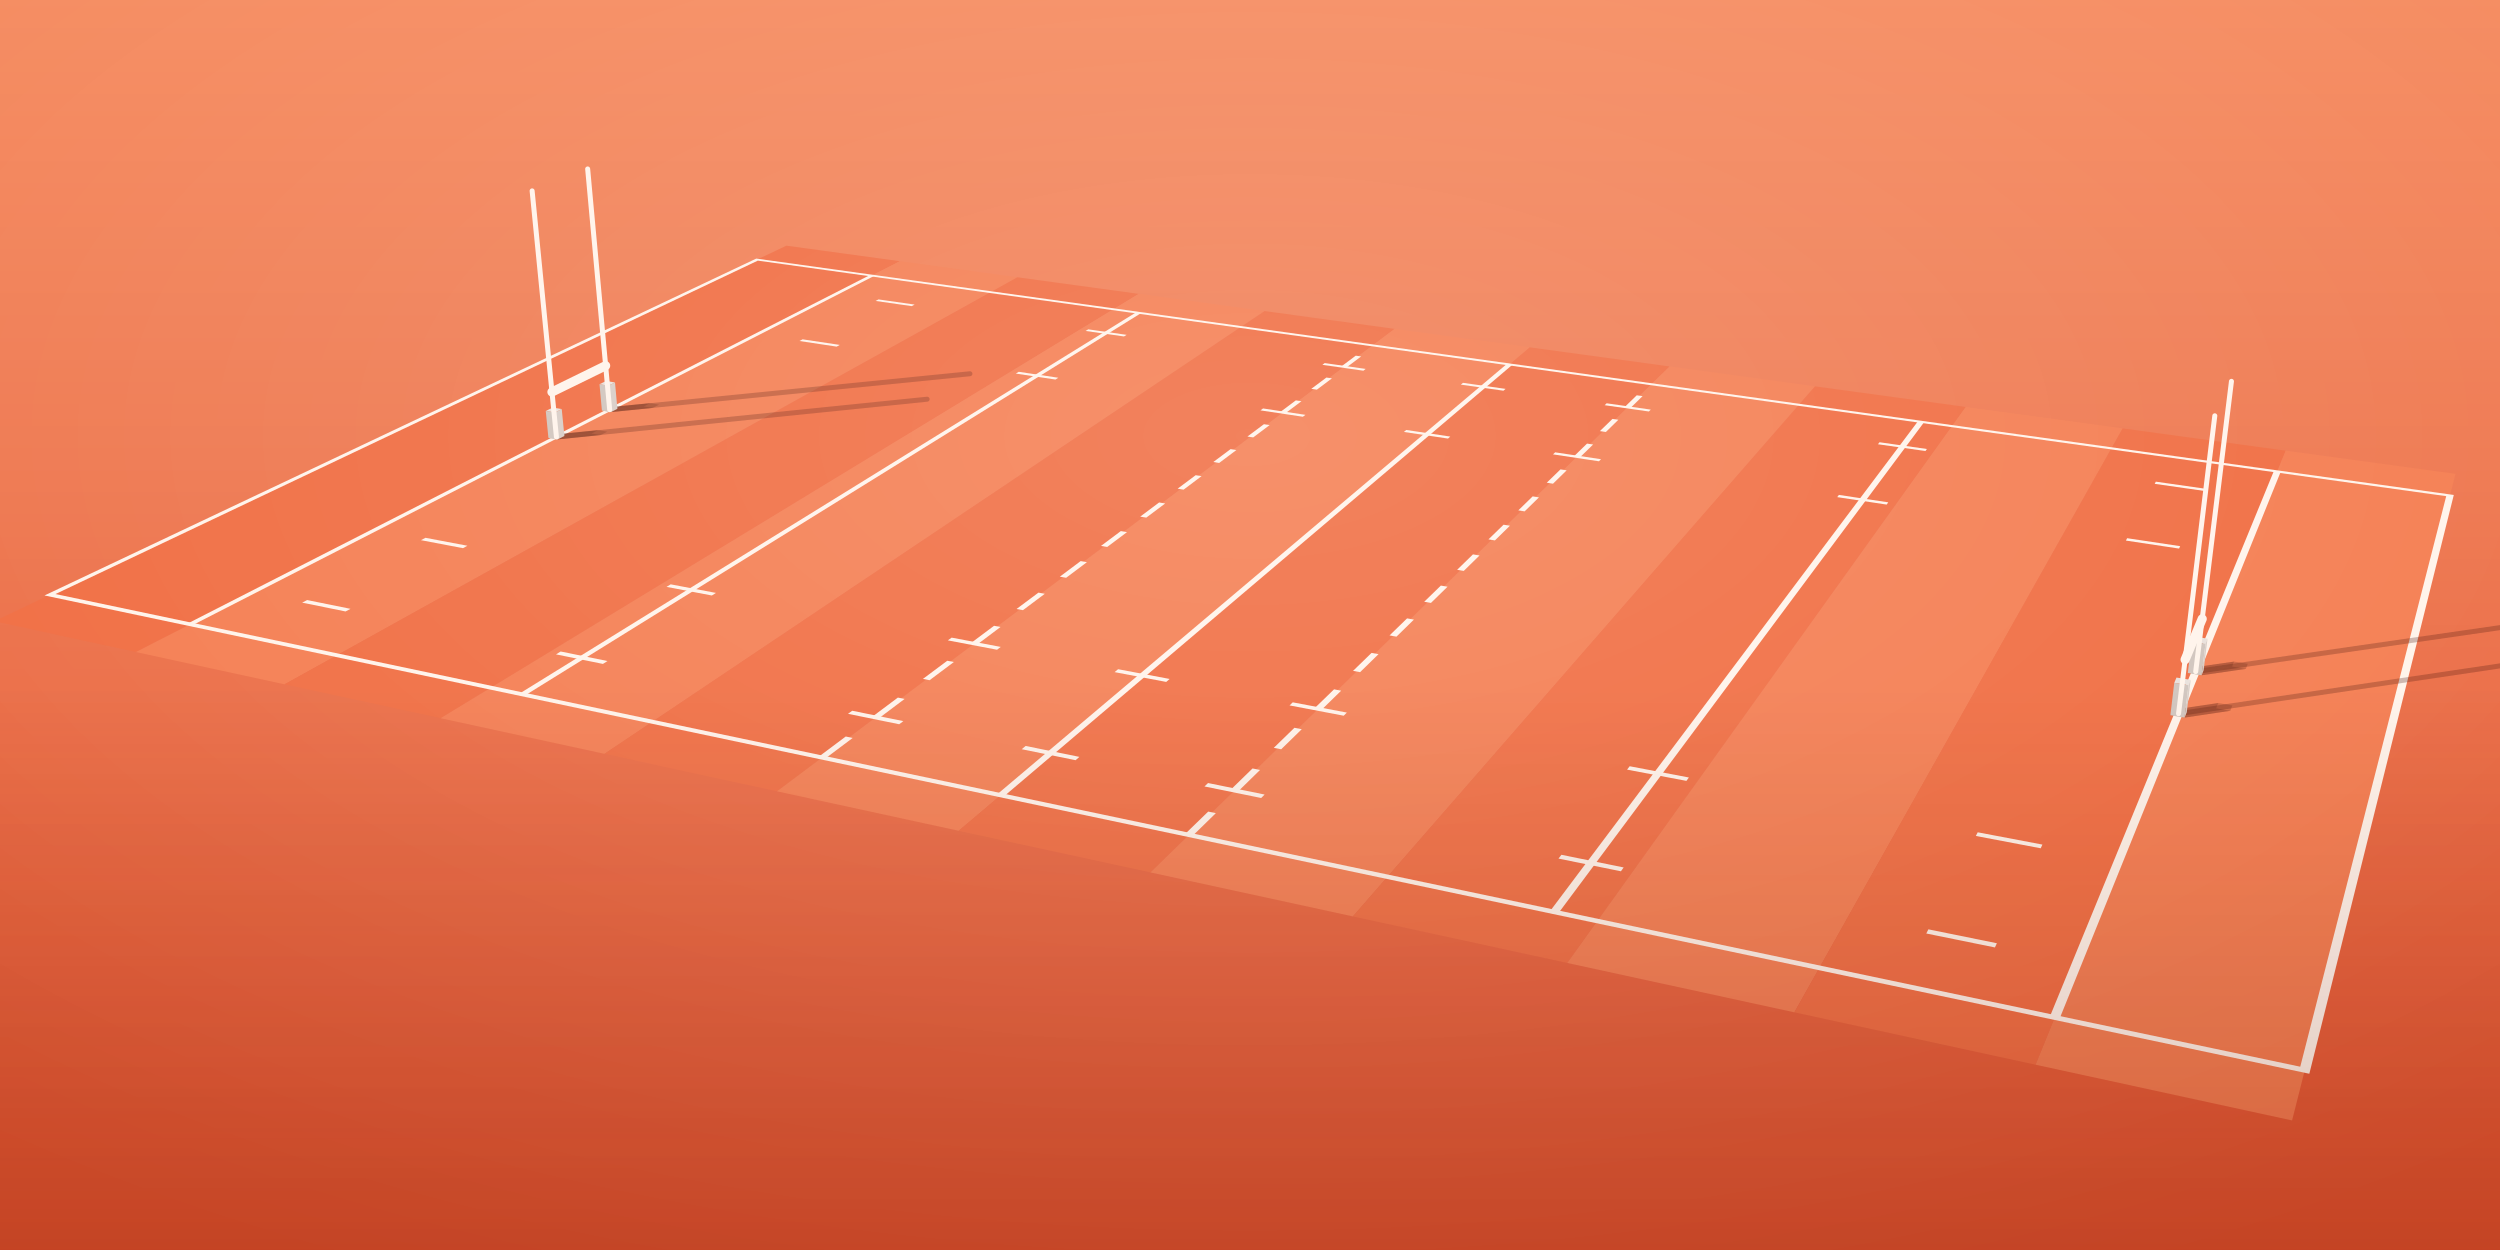
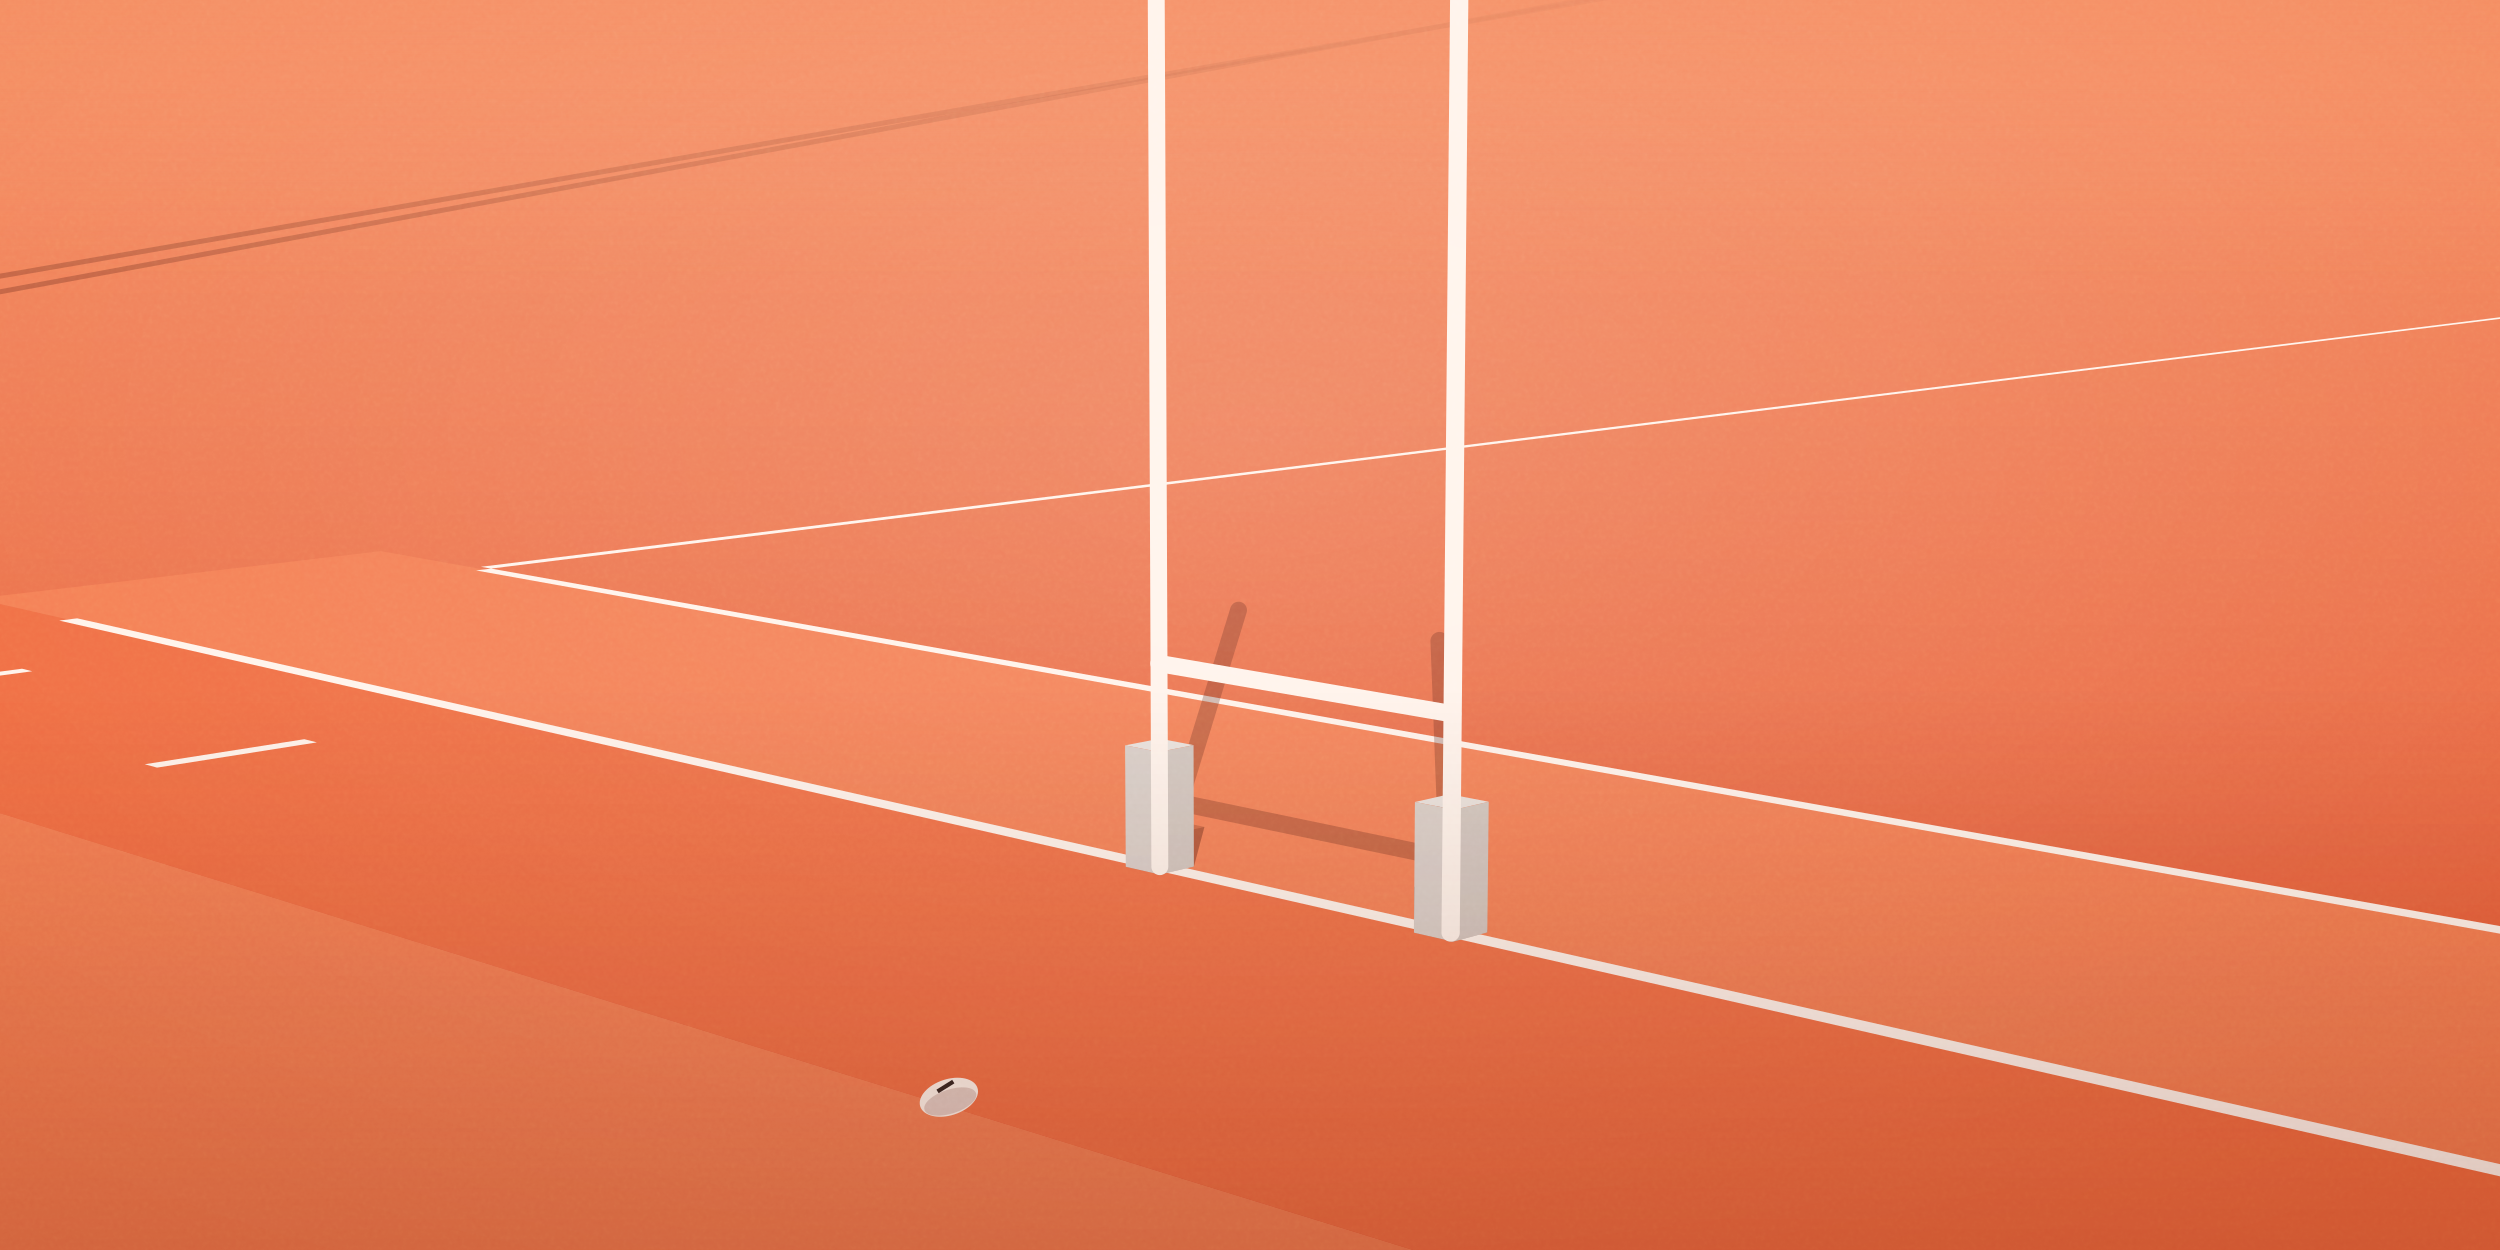
<svg xmlns="http://www.w3.org/2000/svg" viewBox="0 0 600 300" width="600" height="300">
  <defs>
    <linearGradient id="fond" x1="0" y1="0" x2="0" y2="1">
      <stop offset="0" stop-color="#F58A5E" />
      <stop offset="1" stop-color="#E2512D" />
    </linearGradient>
    <radialGradient id="lumiere" cx="0.5" cy="0.35" r="0.75">
      <stop offset="0" stop-color="#FFFFFF" stop-opacity="0.16" />
      <stop offset="1" stop-color="#FFFFFF" stop-opacity="0" />
    </radialGradient>
    <linearGradient id="voile" x1="0" y1="0" x2="0" y2="1">
      <stop offset="0.55" stop-color="#5A1405" stop-opacity="0" />
      <stop offset="1" stop-color="#5A1405" stop-opacity="0.22" />
    </linearGradient>
    <filter id="grain" x="0" y="0" width="100%" height="100%">
      <feTurbulence type="fractalNoise" baseFrequency="0.85" numOctaves="2" seed="4" stitchTiles="stitch" />
      <feColorMatrix type="saturate" values="0" />
    </filter>
  </defs>
  <rect width="600" height="300" fill="url(#fond)" />
-   <polygon points="6218312.40,102239.41 2174.92,-139.25 21.93,-154.10 -6458905.49,102239.41" fill="#D9512E" />
-   <polygon points="-1.41,149.10 32.62,156.49 215.98,62.69 188.73,58.96" fill="#F06A3E" />
-   <polygon points="32.62,156.49 68.29,164.24 244.16,66.54 215.98,62.69" fill="#F47B4E" />
-   <polygon points="68.29,164.24 105.74,172.37 273.31,70.53 244.16,66.54" fill="#F06A3E" />
-   <polygon points="105.74,172.37 145.08,180.92 303.49,74.65 273.31,70.53" fill="#F47B4E" />
-   <polygon points="145.08,180.92 186.47,189.91 334.74,78.93 303.49,74.65" fill="#F06A3E" />
-   <polygon points="186.47,189.91 230.08,199.39 367.13,83.36 334.74,78.93" fill="#F47B4E" />
-   <polygon points="230.08,199.39 276.09,209.38 400.73,87.95 367.13,83.36" fill="#F06A3E" />
-   <polygon points="276.09,209.38 324.70,219.94 435.59,92.72 400.73,87.95" fill="#F47B4E" />
-   <polygon points="324.70,219.94 376.13,231.11 471.80,97.67 435.59,92.72" fill="#F06A3E" />
-   <polygon points="376.13,231.11 430.65,242.96 509.43,102.81 471.80,97.67" fill="#F47B4E" />
-   <polygon points="430.65,242.96 488.53,255.53 548.57,108.16 509.43,102.81" fill="#F06A3E" />
-   <polygon points="488.53,255.53 550.10,268.91 589.31,113.73 548.57,108.16" fill="#F47B4E" />
-   <path d="M 13.31,142.57 552.06,256.01 587.09,119.08 181.87,62.55 Z M 181.50,62.06 588.91,118.79 554.24,257.70 10.68,142.91 Z" fill="#FFF3EA" fill-rule="evenodd" />
-   <polygon points="44.95,149.69 208.67,66.07 209.79,66.22 46.32,149.98" fill="#FFF3EA" />
-   <polygon points="491.98,243.95 545.73,113.04 547.35,113.27 494.31,244.45" fill="#FFF3EA" />
-   <polygon points="124.63,166.49 272.64,74.98 273.85,75.15 126.16,166.81" fill="#FFF3EA" />
-   <polygon points="372.02,218.66 460.28,101.14 461.77,101.34 374.07,219.09" fill="#FFF3EA" />
-   <polygon points="239.28,190.67 361.60,87.38 362.94,87.57 241.04,191.04" fill="#FFF3EA" />
-   <polygon points="196.46,181.64 202.98,176.76 204.64,177.11 198.13,181.99" fill="#FFF3EA" />
-   <polygon points="209.33,172.03 215.49,167.42 217.11,167.74 210.96,172.36" fill="#FFF3EA" />
-   <polygon points="221.50,162.94 227.34,158.58 228.93,158.88 223.10,163.25" fill="#FFF3EA" />
-   <polygon points="233.03,154.33 238.57,150.19 240.12,150.48 234.60,154.63" fill="#FFF3EA" />
-   <polygon points="243.96,146.16 249.23,142.23 250.75,142.51 245.51,146.44" fill="#FFF3EA" />
-   <polygon points="254.36,138.40 259.36,134.66 260.86,134.92 255.87,138.67" fill="#FFF3EA" />
-   <polygon points="264.24,131.02 269.00,127.46 270.48,127.71 265.73,131.27" fill="#FFF3EA" />
-   <polygon points="273.65,123.99 278.19,120.59 279.64,120.83 275.11,124.23" fill="#FFF3EA" />
-   <polygon points="282.63,117.28 286.96,114.05 288.38,114.27 284.06,117.52" fill="#FFF3EA" />
-   <polygon points="291.20,110.88 295.34,107.79 296.73,108.01 292.60,111.11" fill="#FFF3EA" />
-   <polygon points="299.38,104.77 303.34,101.81 304.71,102.02 300.77,104.98" fill="#FFF3EA" />
-   <polygon points="307.22,98.92 311.00,96.09 312.35,96.29 308.57,99.13" fill="#FFF3EA" />
-   <polygon points="314.71,93.32 318.34,90.61 319.67,90.80 316.05,93.52" fill="#FFF3EA" />
-   <polygon points="321.90,87.96 325.38,85.36 326.68,85.54 323.21,88.14" fill="#FFF3EA" />
-   <polygon points="284.40,200.18 289.97,194.78 291.80,195.16 286.26,200.57" fill="#FFF3EA" />
-   <polygon points="295.37,189.53 300.61,184.43 302.41,184.79 297.18,189.90" fill="#FFF3EA" />
-   <polygon points="305.71,179.48 310.66,174.67 312.42,175.01 307.48,179.83" fill="#FFF3EA" />
-   <polygon points="315.48,169.99 320.17,165.44 321.88,165.76 317.21,170.32" fill="#FFF3EA" />
-   <polygon points="324.73,161.01 329.17,156.70 330.84,157.00 326.42,161.32" fill="#FFF3EA" />
-   <polygon points="333.49,152.50 337.70,148.41 339.34,148.70 335.15,152.80" fill="#FFF3EA" />
-   <polygon points="341.81,144.42 345.81,140.54 347.41,140.81 343.43,144.70" fill="#FFF3EA" />
-   <polygon points="349.71,136.75 353.51,133.05 355.09,133.31 351.30,137.02" fill="#FFF3EA" />
-   <polygon points="357.23,129.45 360.85,125.93 362.39,126.17 358.78,129.70" fill="#FFF3EA" />
-   <polygon points="364.39,122.49 367.84,119.13 369.35,119.37 365.91,122.73" fill="#FFF3EA" />
-   <polygon points="371.22,115.85 374.52,112.65 376.00,112.88 372.72,116.09" fill="#FFF3EA" />
-   <polygon points="377.74,109.52 380.89,106.46 382.35,106.68 379.21,109.74" fill="#FFF3EA" />
-   <polygon points="383.97,103.47 386.99,100.54 388.41,100.74 385.41,103.68" fill="#FFF3EA" />
-   <polygon points="389.94,97.67 392.82,94.87 394.22,95.07 391.35,97.88" fill="#FFF3EA" />
-   <polygon points="73.71,144.01 84.11,146.12 82.93,146.75 72.52,144.63" fill="#FFF3EA" />
-   <polygon points="134.56,156.36 145.80,158.65 144.70,159.34 133.44,157.05" fill="#FFF3EA" />
-   <polygon points="204.53,170.58 216.80,173.07 215.81,173.82 203.52,171.32" fill="#FFF3EA" />
-   <polygon points="246.15,179.03 259.05,181.65 258.14,182.45 245.21,179.81" fill="#FFF3EA" />
-   <polygon points="289.93,187.93 303.51,190.69 302.68,191.52 289.07,188.75" fill="#FFF3EA" />
-   <polygon points="374.74,205.15 389.68,208.19 389.02,209.11 374.04,206.06" fill="#FFF3EA" />
-   <polygon points="462.81,223.04 479.25,226.38 478.78,227.39 462.31,224.04" fill="#FFF3EA" />
-   <polygon points="102.11,129.07 112.18,130.98 111.11,131.56 101.03,129.64" fill="#FFF3EA" />
-   <polygon points="160.97,140.24 171.83,142.30 170.84,142.92 159.96,140.85" fill="#FFF3EA" />
-   <polygon points="228.39,153.03 240.18,155.26 239.29,155.94 227.48,153.69" fill="#FFF3EA" />
-   <polygon points="268.34,160.61 280.71,162.95 279.89,163.66 267.50,161.31" fill="#FFF3EA" />
-   <polygon points="310.26,168.56 323.24,171.02 322.49,171.77 309.49,169.30" fill="#FFF3EA" />
-   <polygon points="391.12,183.90 405.33,186.60 404.74,187.41 390.50,184.71" fill="#FFF3EA" />
-   <polygon points="474.65,199.75 490.18,202.70 489.77,203.59 474.20,200.63" fill="#FFF3EA" />
-   <polygon points="192.63,81.44 201.55,82.78 200.80,83.19 191.87,81.84" fill="#FFF3EA" />
-   <polygon points="244.50,89.23 254.00,90.66 253.31,91.09 243.80,89.66" fill="#FFF3EA" />
-   <polygon points="303.13,98.03 313.30,99.56 312.69,100.02 302.51,98.49" fill="#FFF3EA" />
-   <polygon points="337.50,103.19 348.07,104.78 347.52,105.26 336.93,103.67" fill="#FFF3EA" />
-   <polygon points="373.24,108.56 384.25,110.21 383.75,110.71 372.72,109.05" fill="#FFF3EA" />
-   <polygon points="441.34,118.78 453.18,120.56 452.80,121.10 440.93,119.31" fill="#FFF3EA" />
-   <polygon points="510.51,129.17 523.24,131.08 522.98,131.66 510.22,129.74" fill="#FFF3EA" />
-   <polygon points="210.84,71.86 219.51,73.10 218.82,73.47 210.14,72.23" fill="#FFF3EA" />
-   <polygon points="261.18,79.04 270.39,80.36 269.76,80.75 260.54,79.43" fill="#FFF3EA" />
-   <polygon points="317.93,87.14 327.76,88.54 327.21,88.97 317.37,87.56" fill="#FFF3EA" />
-   <polygon points="351.12,91.88 361.33,93.33 360.82,93.77 350.60,92.31" fill="#FFF3EA" />
-   <polygon points="385.59,96.79 396.19,98.31 395.73,98.76 385.12,97.25" fill="#FFF3EA" />
-   <polygon points="451.09,106.14 462.46,107.76 462.10,108.25 450.71,106.62" fill="#FFF3EA" />
-   <polygon points="517.40,115.60 529.59,117.34 529.34,117.87 517.13,116.12" fill="#FFF3EA" />
-   <line x1="133.54" y1="104.87" x2="222.51" y2="95.81" stroke="#4A1004" stroke-opacity="0.28" stroke-width="1.20" stroke-linecap="round" />
-   <polygon points="131.62,105.10 133.81,105.47 144.15,104.42 141.96,104.05" fill="#4A1004" fill-opacity="0.22" />
-   <polygon points="133.81,105.47 135.45,104.63 145.75,103.59 144.15,104.42" fill="#4A1004" fill-opacity="0.22" />
-   <polygon points="135.45,104.63 133.26,104.26 143.56,103.22 145.75,103.59" fill="#4A1004" fill-opacity="0.22" />
-   <polygon points="133.26,104.26 131.62,105.10 141.96,104.05 143.56,103.22" fill="#4A1004" fill-opacity="0.22" />
-   <line x1="146.32" y1="98.33" x2="232.78" y2="89.70" stroke="#4A1004" stroke-opacity="0.28" stroke-width="1.20" stroke-linecap="round" />
-   <polygon points="144.46,98.55 146.61,98.90 156.65,97.90 154.50,97.55" fill="#4A1004" fill-opacity="0.22" />
-   <polygon points="146.61,98.90 148.17,98.11 158.17,97.11 156.65,97.90" fill="#4A1004" fill-opacity="0.22" />
-   <polygon points="148.17,98.11 146.02,97.75 156.02,96.76 158.17,97.11" fill="#4A1004" fill-opacity="0.22" />
-   <polygon points="146.02,97.75 144.46,98.55 154.50,97.55 156.02,96.76" fill="#4A1004" fill-opacity="0.22" />
-   <line x1="522.85" y1="171.29" x2="616.68" y2="157.33" stroke="#4A1004" stroke-opacity="0.28" stroke-width="1.20" stroke-linecap="round" />
-   <polygon points="520.89,171.65 524.29,172.23 535.28,170.59 531.87,170.01" fill="#4A1004" fill-opacity="0.22" />
-   <polygon points="524.29,172.23 524.82,170.93 535.76,169.30 535.28,170.59" fill="#4A1004" fill-opacity="0.22" />
-   <polygon points="524.82,170.93 521.42,170.35 532.36,168.73 535.76,169.30" fill="#4A1004" fill-opacity="0.22" />
-   <polygon points="521.42,170.35 520.89,171.65 531.87,170.01 532.36,168.73" fill="#4A1004" fill-opacity="0.22" />
-   <line x1="526.97" y1="161.18" x2="617.92" y2="148.04" stroke="#4A1004" stroke-opacity="0.28" stroke-width="1.20" stroke-linecap="round" />
-   <polygon points="525.07,161.52 528.38,162.07 539.01,160.53 535.70,159.99" fill="#4A1004" fill-opacity="0.22" />
-   <polygon points="528.38,162.07 528.87,160.84 539.46,159.31 539.01,160.53" fill="#4A1004" fill-opacity="0.22" />
-   <polygon points="528.87,160.84 525.57,160.30 536.16,158.78 539.46,159.31" fill="#4A1004" fill-opacity="0.22" />
-   <polygon points="525.57,160.30 525.07,161.52 535.70,159.99 536.16,158.78" fill="#4A1004" fill-opacity="0.22" />
-   <polygon points="143.88,92.22 146.04,92.57 147.60,91.79 145.45,91.44" fill="#E8E0DA" />
-   <polygon points="144.46,98.55 146.61,98.90 146.04,92.57 143.88,92.22" fill="#CFC3BB" />
-   <polygon points="146.61,98.90 148.17,98.11 147.60,91.79 146.04,92.57" fill="#D7CCC5" />
-   <line x1="146.32" y1="98.33" x2="141.04" y2="40.55" stroke="#FFF3EA" stroke-width="1.20" stroke-linecap="round" />
-   <line x1="132.47" y1="94.08" x2="145.35" y2="87.77" stroke="#FFF3EA" stroke-width="2.2" stroke-linecap="round" />
-   <polygon points="130.98,98.64 133.17,99.00 134.82,98.18 132.63,97.82" fill="#E8E0DA" />
-   <polygon points="131.62,105.10 133.81,105.47 133.17,99.00 130.98,98.64" fill="#CFC3BB" />
-   <polygon points="133.81,105.47 135.45,104.63 134.82,98.18 133.17,99.00" fill="#D7CCC5" />
-   <line x1="133.54" y1="104.87" x2="127.71" y2="45.81" stroke="#FFF3EA" stroke-width="1.20" stroke-linecap="round" />
-   <polygon points="525.99,153.95 529.32,154.49 529.81,153.28 526.50,152.75" fill="#E8E0DA" />
-   <polygon points="525.07,161.52 528.38,162.07 529.32,154.49 525.99,153.95" fill="#CFC3BB" />
-   <polygon points="528.38,162.07 528.87,160.84 529.81,153.28 529.32,154.49" fill="#D7CCC5" />
-   <line x1="526.97" y1="161.18" x2="535.55" y2="91.52" stroke="#FFF3EA" stroke-width="1.20" stroke-linecap="round" />
-   <line x1="524.43" y1="158.31" x2="528.53" y2="148.53" stroke="#FFF3EA" stroke-width="2.2" stroke-linecap="round" />
-   <polygon points="521.82,163.88 525.24,164.45 525.77,163.17 522.36,162.61" fill="#E8E0DA" />
-   <polygon points="520.89,171.65 524.29,172.23 525.24,164.45 521.82,163.88" fill="#CFC3BB" />
-   <polygon points="524.29,172.23 524.82,170.93 525.77,163.17 525.24,164.45" fill="#D7CCC5" />
-   <line x1="522.85" y1="171.29" x2="531.55" y2="99.79" stroke="#FFF3EA" stroke-width="1.20" stroke-linecap="round" />
+   <polygon points="9618684.69,21166.12 51088.95,117.22 281.95,9.25 -9787979.40,21166.12" fill="#D9512E" />
+   <polygon points="-156903.18,21166.12 -12040.00,1555.05 -179254.84,21166.12" fill="#F06A3E" />
+   <polygon points="-131931.37,21166.12 -5326.70,767.71 -12040.00,1555.05 -156903.18,21166.12" fill="#F47B4E" />
+   <polygon points="-106959.56,21166.12 -3140.68,511.33 -5326.70,767.71 -131931.37,21166.12" fill="#F06A3E" />
+   <polygon points="-81987.75,21166.12 -2057.11,384.25 -3140.68,511.33 -106959.56,21166.12" fill="#F47B4E" />
+   <polygon points="-57015.94,21166.12 -1409.97,308.35 -2057.11,384.25 -81987.75,21166.12" fill="#F06A3E" />
+   <polygon points="-32044.13,21166.12 -979.78,257.90 -1409.97,308.35 -57015.94,21166.12" fill="#F47B4E" />
+   <polygon points="-7072.32,21166.12 -673.10,221.93 -979.78,257.90 -32044.13,21166.12" fill="#F06A3E" />
+   <polygon points="9960.13,21166.12 2756.85,3853.82 -443.43,195.00 -673.10,221.93 -7072.32,21166.12" fill="#F47B4E" />
+   <polygon points="2756.85,3853.82 1604.28,1083.74 -264.99,174.07 -443.43,195.00" fill="#F06A3E" />
+   <polygon points="1604.28,1083.74 1416.78,633.10 -122.36,157.34 -264.99,174.07" fill="#F47B4E" />
+   <polygon points="1416.78,633.10 1339.95,448.44 -5.74,143.66 -122.36,157.34" fill="#F06A3E" />
+   <polygon points="1339.95,448.44 1298.13,347.94 91.38,132.27 -5.74,143.66" fill="#F47B4E" />
+   <path d="M 1170.04,-200.70 1135.95,320.27 114.25,136.91 29630.70,-3532.00 Z M 29715.72,-3522.45 115.43,136.03 1150.30,320.20 1160.46,-198.44 Z" fill="#FFF3EA" fill-rule="evenodd" />
+   <polygon points="-157402.62,21166.12 -20487.13,2690.02 -19037.32,2510.32 -156403.74,21166.12" fill="#FFF3EA" />
+   <polygon points="1139.51,405.17 14.21,148.94 18.52,148.40 1139.69,400.98" fill="#FFF3EA" />
+   <polygon points="-102464.63,21166.12 -3217.14,549.46 -3154.60,541.70 -101465.76,21166.12" fill="#FFF3EA" />
+   <polygon points="1115.62,967.21 -286.48,186.21 -279.60,185.36 1116.64,943.17" fill="#FFF3EA" />
+   <polygon points="-32543.56,21166.12 -1013.49,276.32 -997.99,274.40 -31544.69,21166.12" fill="#FFF3EA" />
+   <polygon points="-22253.07,8055.33 -9987.27,3494.82 -9035.98,3197.11 -18104.55,6629.11" fill="#FFF3EA" />
+   <polygon points="-6594.60,2233.40 -5004.29,1642.11 -4746.06,1573.59 -6158.80,2108.24" fill="#FFF3EA" />
+   <polygon points="-4081.52,1299.01 -3478.89,1074.95 -3350.13,1045.30 -3906.50,1255.86" fill="#FFF3EA" />
+   <polygon points="-3054.43,917.13 -2739.30,799.97 -2658.38,783.50 -2954.34,895.51" fill="#FFF3EA" />
+   <polygon points="-2496.08,709.54 -2302.68,637.63 -2245.30,627.17 -2428.71,696.58" fill="#FFF3EA" />
+   <polygon points="-2145.21,579.08 -2014.50,530.48 -1970.72,523.26 -2095.45,570.46" fill="#FFF3EA" />
+   <polygon points="-1904.28,489.50 -1810.07,454.47 -1775.00,449.19 -1865.29,483.36" fill="#FFF3EA" />
+   <polygon points="-1728.63,424.19 -1657.51,397.75 -1628.42,393.71 -1696.80,419.59" fill="#FFF3EA" />
+   <polygon points="-1594.88,374.46 -1539.31,353.80 -1514.54,350.62 -1568.12,370.89" fill="#FFF3EA" />
+   <polygon points="-2633.19,6161.69 -1620.36,3084.53 -1409.09,2850.40 -2097.28,5291.38" fill="#FFF3EA" />
+   <polygon points="-1282.76,2058.81 -1113.95,1545.95 -1024.17,1485.10 -1155.81,1952.04" fill="#FFF3EA" />
+   <polygon points="-1012.67,1238.23 -945.15,1033.09 -889.00,1005.68 -943.50,1198.98" fill="#FFF3EA" />
+   <polygon points="-896.92,886.55 -860.75,776.66 -820.06,761.14 -849.72,866.34" fill="#FFF3EA" />
+   <polygon points="-832.62,691.18 -810.11,622.80 -778.24,612.82 -796.87,678.89" fill="#FFF3EA" />
+   <polygon points="-791.69,566.85 -776.35,520.22 -750.18,513.28 -762.95,558.59" fill="#FFF3EA" />
+   <polygon points="-763.36,480.77 -752.23,446.96 -730.04,441.85 -739.34,474.85" fill="#FFF3EA" />
+   <polygon points="-742.59,417.65 -734.15,392.01 -714.88,388.09 -721.96,413.20" fill="#FFF3EA" />
+   <polygon points="-726.70,369.38 -720.08,349.27 -703.07,346.17 -708.63,365.91" fill="#FFF3EA" />
+   <polygon points="-714.16,331.28 -708.83,315.08 -693.59,312.57 -698.08,328.49" fill="#FFF3EA" />
+   <polygon points="-704.00,300.43 -699.62,287.11 -685.83,285.03 -689.53,298.15" fill="#FFF3EA" />
+   <polygon points="-695.62,274.94 -691.95,263.79 -679.35,262.05 -682.45,273.04" fill="#FFF3EA" />
+   <polygon points="-688.57,253.54 -685.45,244.07 -673.86,242.58 -676.49,251.93" fill="#FFF3EA" />
+   <polygon points="-6059.81,11305.81 -1051.85,3464.85 -1095.73,3806.33 -8327.43,16004.86" fill="#FFF3EA" />
+   <polygon points="662.40,780.86 728.79,676.91 752.46,688.77 688.46,796.74" fill="#FFF3EA" />
+   <polygon points="893.61,418.85 913.67,387.45 928.85,391.25 909.85,423.30" fill="#FFF3EA" />
+   <polygon points="-24569.80,14418.33 -5452.65,3709.54 -5968.65,4103.82 -35645.53,21166.12 -35789.90,21166.12" fill="#FFF3EA" />
+   <polygon points="-1261.03,1361.54 -744.37,1072.13 -748.27,1102.44 -1284.87,1410.95" fill="#FFF3EA" />
+   <polygon points="237.54,522.09 323.59,473.89 335.02,479.62 249.00,529.07" fill="#FFF3EA" />
+   <polygon points="576.86,332.02 612.31,312.16 622.06,314.59 586.94,334.78" fill="#FFF3EA" />
+   <polygon points="-6849.49,1263.95 -5236.94,1010.85 -5360.95,1037.73 -7060.29,1306.39" fill="#FFF3EA" />
+   <polygon points="-2028.95,507.33 -1738.44,461.74 -1751.96,467.17 -2047.67,513.92" fill="#FFF3EA" />
+   <polygon points="-1230.50,382.01 -1063.56,355.81 -1067.73,358.99 -1236.63,385.69" fill="#FFF3EA" />
+   <polygon points="-752.10,306.92 -643.86,289.93 -644.12,292.02 -753.24,309.27" fill="#FFF3EA" />
+   <polygon points="-246.12,227.50 -186.77,218.19 -184.45,219.35 -244.04,228.77" fill="#FFF3EA" />
+   <polygon points="34.74,183.42 73.03,177.41 76.05,178.17 37.69,184.23" fill="#FFF3EA" />
+   <polygon points="-23224.31,3250.50 -13611.18,1971.76 -14311.02,2077.48 -25306.83,3549.12" fill="#FFF3EA" />
+   <polygon points="-4043.38,699.04 -3409.48,614.72 -3454.43,624.47 -4106.29,711.71" fill="#FFF3EA" />
+   <polygon points="-1680.34,384.71 -1480.61,358.14 -1488.65,361.37 -1690.97,388.45" fill="#FFF3EA" />
+   <polygon points="-1108.51,308.65 -979.35,291.47 -982.12,293.58 -1112.47,311.03" fill="#FFF3EA" />
+   <polygon points="-728.54,258.10 -638.22,246.09 -638.41,247.58 -729.34,259.75" fill="#FFF3EA" />
+   <polygon points="-291.36,199.95 -237.47,192.78 -235.68,193.68 -289.77,200.92" fill="#FFF3EA" />
+   <polygon points="-31.21,165.34 5.29,160.49 7.74,161.10 -28.83,166.00" fill="#FFF3EA" />
+   <polygon points="232.73,262.56 232.17,262.46 231.40,262.45 230.46,262.51 229.42,262.64 228.34,262.84 227.31,263.09 226.38,263.38 225.63,263.68 225.11,263.98 224.85,264.25 224.86,264.48 225.16,264.65 225.72,264.75 226.50,264.76 227.45,264.70 228.50,264.57 229.59,264.36 230.62,264.11 231.55,263.82 232.29,263.52 232.81,263.22 233.06,262.95 233.03,262.72" fill="rgba(80,20,5,0.28)" />
+   <line x1="2959.82" y1="-475.57" x2="-39581.74" y2="7366.34" stroke="#4A1004" stroke-opacity="0.28" stroke-width="1.20" stroke-linecap="round" />
+   <line x1="3720.60" y1="-578.57" x2="-11202.80" y2="2007.92" stroke="#4A1004" stroke-opacity="0.28" stroke-width="1.20" stroke-linecap="round" />
+   <line x1="3613.99" y1="-596.16" x2="4802.37" y2="-766.05" stroke="#4A1004" stroke-opacity="0.28" stroke-width="2.20" stroke-linecap="round" />
+   <line x1="348.15" y1="223.81" x2="345.50" y2="153.85" stroke="#4A1004" stroke-opacity="0.28" stroke-width="4.39" stroke-linecap="round" />
+   <polygon points="348.77,226.00 356.95,223.78 356.09,212.75 348.31,214.74" fill="#4A1004" fill-opacity="0.22" />
+   <polygon points="356.95,223.78 347.55,221.67 347.16,210.85 356.09,212.75" fill="#4A1004" fill-opacity="0.22" />
+   <polygon points="347.55,221.67 339.35,223.85 339.38,212.81 347.16,210.85" fill="#4A1004" fill-opacity="0.22" />
+   <polygon points="339.35,223.85 348.77,226.00 348.31,214.74 339.38,212.81" fill="#4A1004" fill-opacity="0.22" />
+   <line x1="278.36" y1="208.01" x2="297.25" y2="146.44" stroke="#4A1004" stroke-opacity="0.28" stroke-width="4.06" stroke-linecap="round" />
+   <polygon points="278.28,209.88 286.53,207.98 289.06,198.46 281.23,200.19" fill="#4A1004" fill-opacity="0.22" />
+   <polygon points="286.53,207.98 278.44,206.17 281.33,196.82 289.06,198.46" fill="#4A1004" fill-opacity="0.22" />
+   <polygon points="278.44,206.17 270.19,208.03 273.50,198.51 281.33,196.82" fill="#4A1004" fill-opacity="0.22" />
+   <polygon points="270.19,208.03 278.28,209.88 281.23,200.19 273.50,198.51" fill="#4A1004" fill-opacity="0.22" />
+   <line x1="347.48" y1="206.02" x2="283.08" y2="192.63" stroke="#4A1004" stroke-opacity="0.28" stroke-width="4.15" stroke-linecap="round" />
+   <defs>
+     <linearGradient id="brume" x1="0" y1="0" x2="0" y2="1">
+       <stop offset="0" stop-color="#F58A5E" stop-opacity="1" />
+       <stop offset="0.35" stop-color="#F58A5E" stop-opacity="0.85" />
+       <stop offset="1" stop-color="#F58A5E" stop-opacity="0" />
+     </linearGradient>
+   </defs>
+   <rect x="0" y="-22.5" width="600" height="90" fill="url(#brume)" />
+   <rect x="0" y="0" width="600" height="0.0" fill="#F58A5E" />
+   <polygon points="278.15,180.47 286.45,178.83 278.32,177.28 270.02,178.88" fill="#E8E0DA" />
+   <polygon points="278.28,209.88 286.53,207.98 286.45,178.83 278.15,180.47" fill="#CFC3BB" />
+   <polygon points="278.28,209.88 270.19,208.03 270.02,178.88 278.15,180.47" fill="#D7CCC5" />
+   <line x1="278.36" y1="208.01" x2="277.24" y2="-62.97" stroke="#FFF3EA" stroke-width="4.06" stroke-linecap="round" />
+   <line x1="348.63" y1="171.33" x2="278.16" y2="159.24" stroke="#FFF3EA" stroke-width="4.15" stroke-linecap="round" />
+   <polygon points="349.06,194.33 357.29,192.42 347.83,190.61 339.58,192.48" fill="#E8E0DA" />
+   <polygon points="348.77,226.00 356.95,223.78 357.29,192.42 349.06,194.33" fill="#CFC3BB" />
+   <polygon points="348.77,226.00 339.35,223.85 339.58,192.48 349.06,194.33" fill="#D7CCC5" />
+   <line x1="348.15" y1="223.81" x2="350.84" y2="-68.82" stroke="#FFF3EA" stroke-width="4.39" stroke-linecap="round" />
+   <ellipse cx="227.73" cy="263.34" rx="7.22" ry="4.33" fill="#FFF3EA" transform="rotate(-18 227.73 263.34)" />
+   <ellipse cx="227.73" cy="264.42" rx="6.50" ry="2.89" fill="#5A1405" fill-opacity="0.18" transform="rotate(-18 227.73 263.34)" />
+   <line x1="225.57" y1="261.17" x2="229.90" y2="260.09" stroke="#2A1C18" stroke-width="1" transform="rotate(-18 227.73 263.34)" />
+   <line x1="3720.60" y1="-578.57" x2="3291.69" y2="178.18" stroke="#FFF3EA" stroke-width="1.20" stroke-linecap="round" />
+   <line x1="2902.17" y1="-346.99" x2="3631.06" y2="-420.58" stroke="#FFF3EA" stroke-width="2.2" stroke-linecap="round" />
+   <line x1="2959.82" y1="-475.57" x2="2678.73" y2="151.33" stroke="#FFF3EA" stroke-width="1.20" stroke-linecap="round" />
  <rect width="600" height="300" fill="url(#lumiere)" />
  <rect width="600" height="300" fill="url(#voile)" />
+   <rect width="600" height="300" filter="url(#grain)" opacity="0.10" style="mix-blend-mode:overlay" />
</svg>
